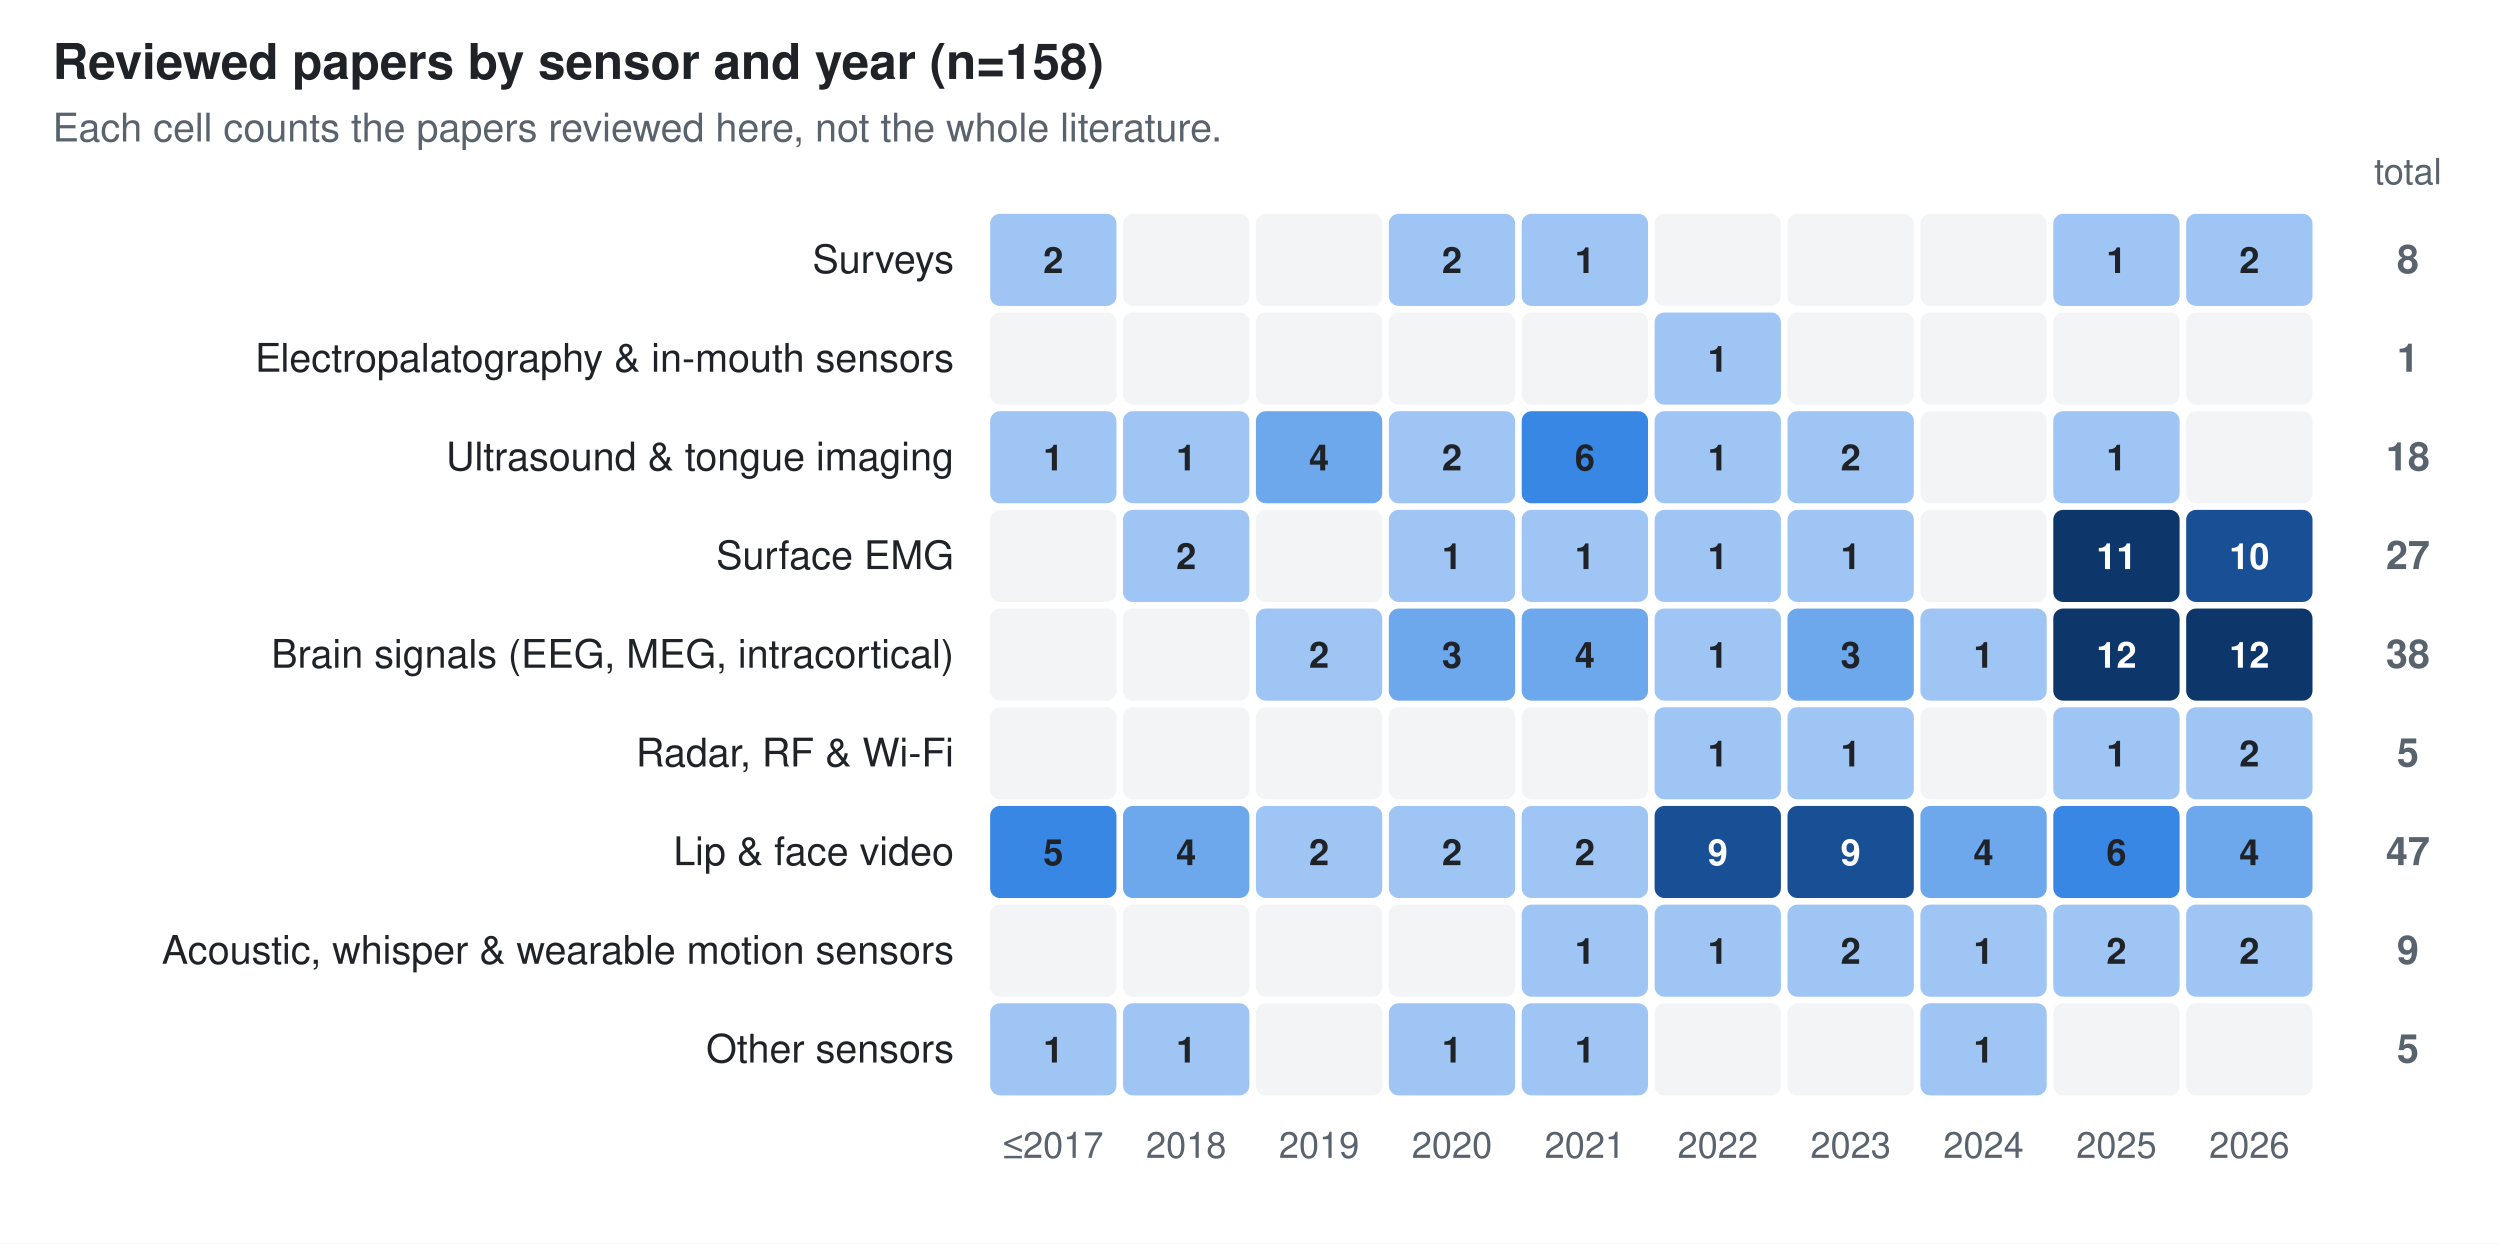
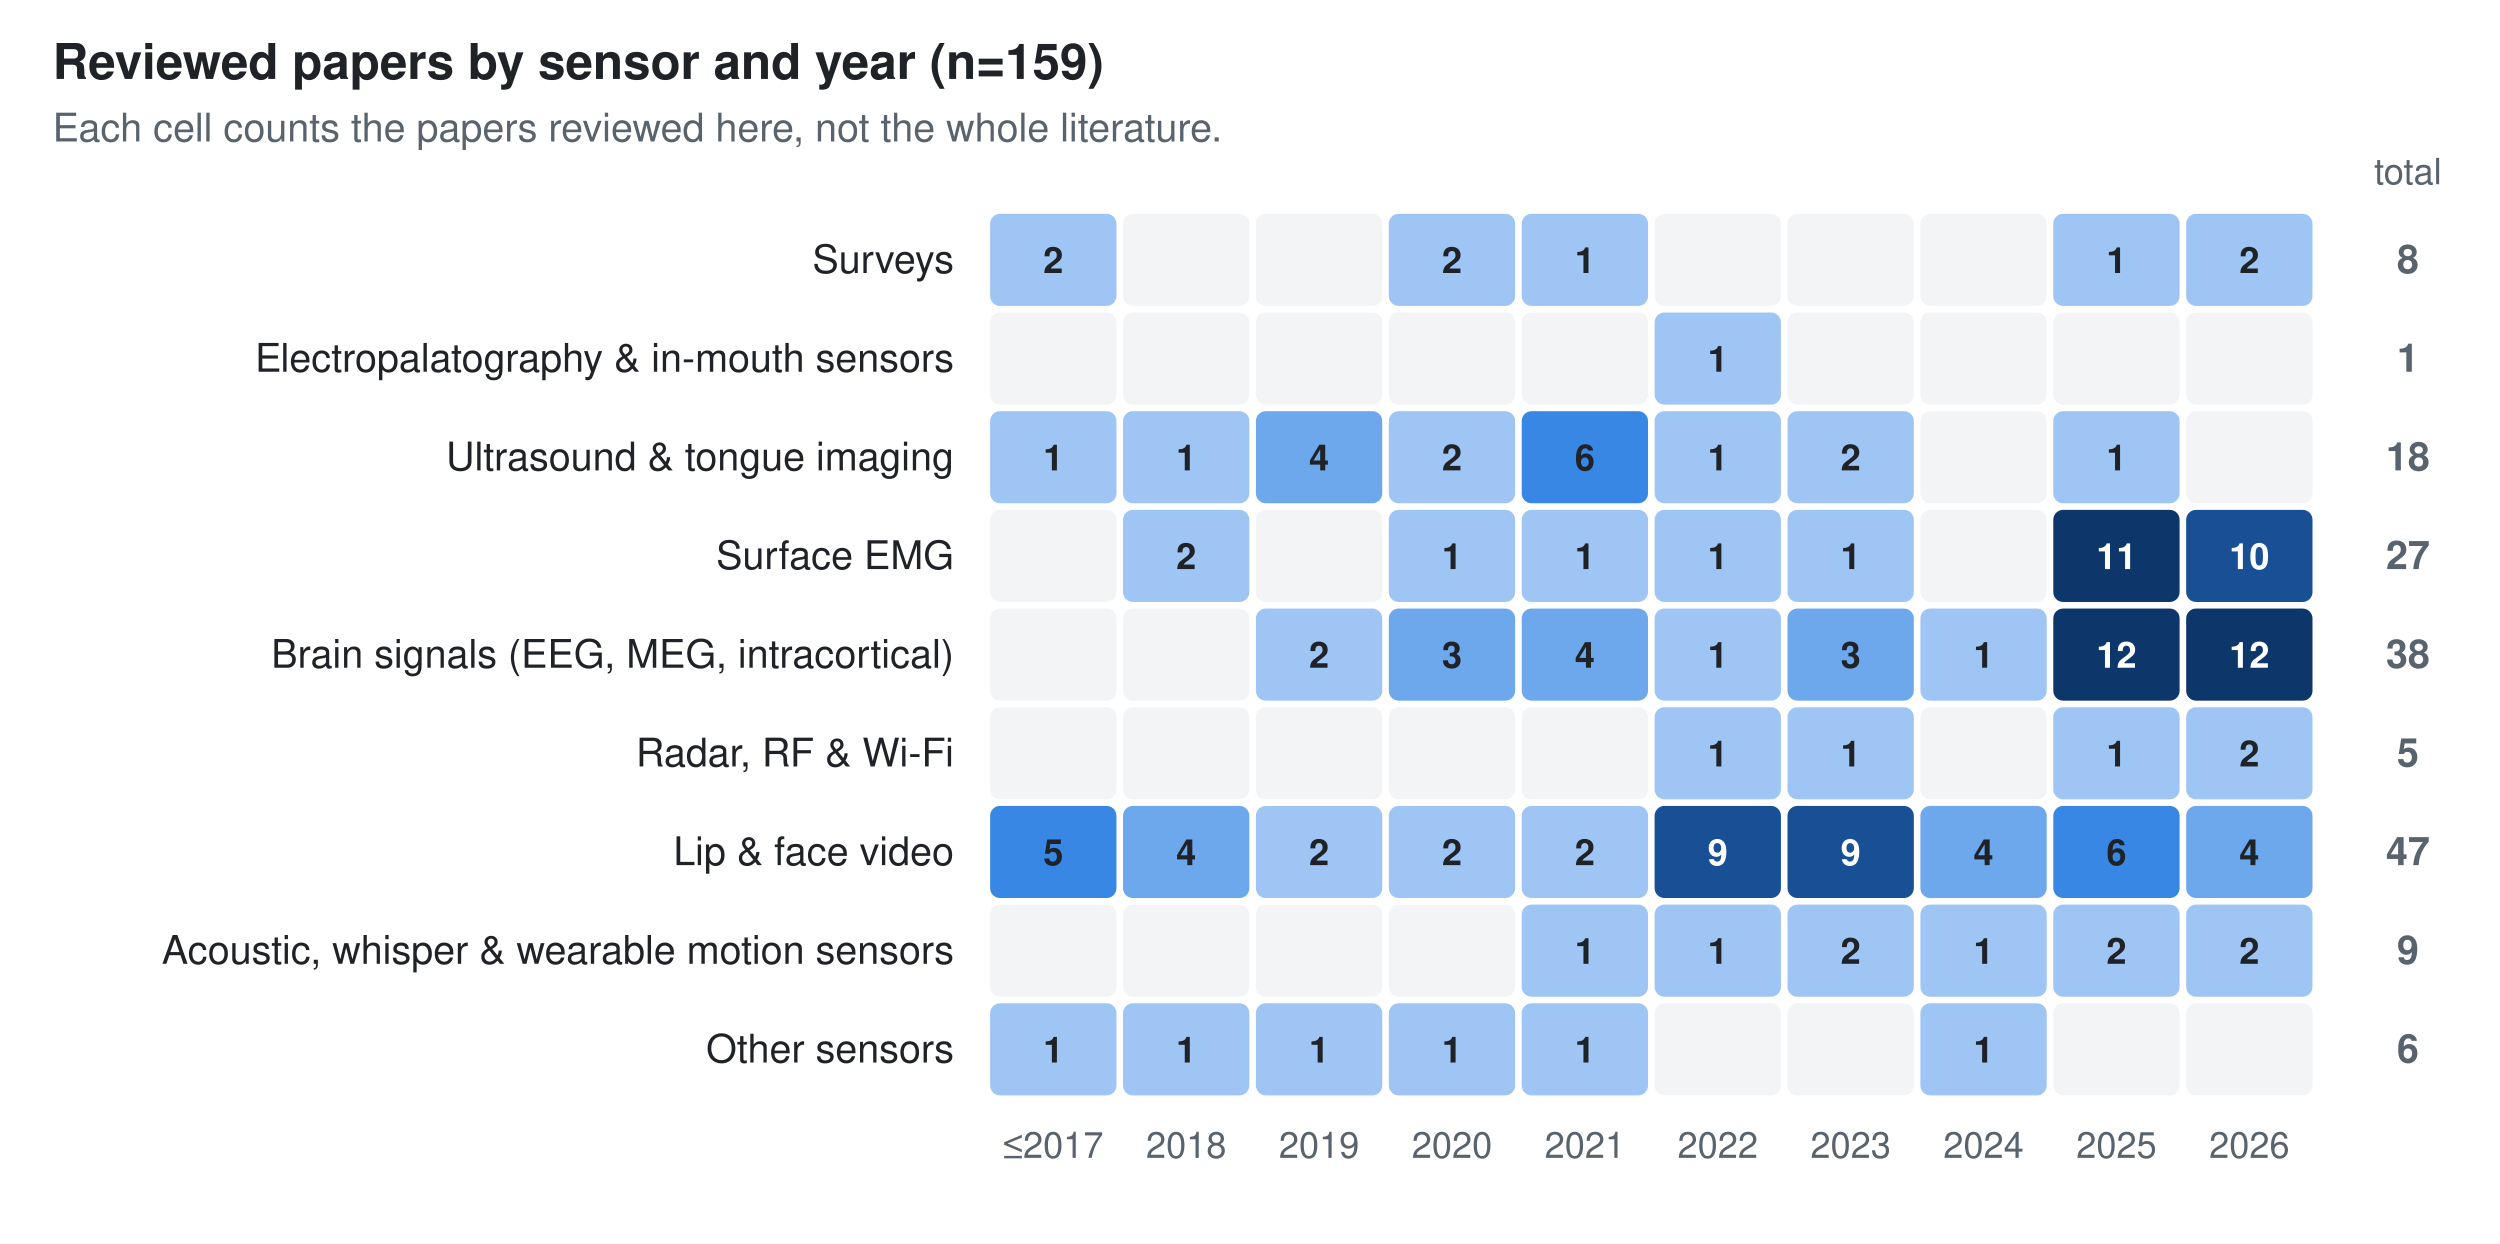
- <svg xmlns="http://www.w3.org/2000/svg" width="760" height="378" viewBox="0 0 760 378" font-family="-apple-system, BlinkMacSystemFont, 'Segoe UI', Helvetica, Arial, sans-serif" role="img" aria-label="Reviewed papers by sensor and year (n=158)">
+ <svg xmlns="http://www.w3.org/2000/svg" width="760" height="378" viewBox="0 0 760 378" font-family="-apple-system, BlinkMacSystemFont, 'Segoe UI', Helvetica, Arial, sans-serif" role="img" aria-label="Reviewed papers by sensor and year (n=159)">
  <rect width="760" height="378" fill="#ffffff" />
-   <text x="16.0" y="24.0" font-size="15" fill="#1f2328" text-anchor="start" font-weight="600">Reviewed papers by sensor and year (n=158)</text>
+   <text x="16.0" y="24.0" font-size="15" fill="#1f2328" text-anchor="start" font-weight="600">Reviewed papers by sensor and year (n=159)</text>
  <text x="16.0" y="43.0" font-size="12" fill="#59636e" text-anchor="start">Each cell counts the papers reviewed here, not the whole literature.</text>
  <text x="320.2" y="352.0" font-size="11" fill="#59636e" text-anchor="middle">≤2017</text>
  <text x="360.6" y="352.0" font-size="11" fill="#59636e" text-anchor="middle">2018</text>
  <text x="401.0" y="352.0" font-size="11" fill="#59636e" text-anchor="middle">2019</text>
  <text x="441.4" y="352.0" font-size="11" fill="#59636e" text-anchor="middle">2020</text>
  <text x="481.8" y="352.0" font-size="11" fill="#59636e" text-anchor="middle">2021</text>
  <text x="522.2" y="352.0" font-size="11" fill="#59636e" text-anchor="middle">2022</text>
  <text x="562.6" y="352.0" font-size="11" fill="#59636e" text-anchor="middle">2023</text>
  <text x="603.0" y="352.0" font-size="11" fill="#59636e" text-anchor="middle">2024</text>
  <text x="643.4" y="352.0" font-size="11" fill="#59636e" text-anchor="middle">2025</text>
  <text x="683.8" y="352.0" font-size="11" fill="#59636e" text-anchor="middle">2026</text>
  <text x="732.0" y="56.0" font-size="11" fill="#59636e" text-anchor="middle">total</text>
  <text x="290.0" y="83.0" font-size="12" fill="#1f2328" text-anchor="end">Surveys</text>
  <rect x="301.0" y="65.0" width="38.4" height="28.0" rx="3" fill="#9ec5f4" />
  <text x="320.2" y="83.0" font-size="11" fill="#1f2328" text-anchor="middle" font-weight="600">2</text>
  <rect x="341.4" y="65.0" width="38.4" height="28.0" rx="3" fill="#f3f4f6" />
  <rect x="381.8" y="65.0" width="38.4" height="28.0" rx="3" fill="#f3f4f6" />
  <rect x="422.2" y="65.0" width="38.4" height="28.0" rx="3" fill="#9ec5f4" />
  <text x="441.4" y="83.0" font-size="11" fill="#1f2328" text-anchor="middle" font-weight="600">2</text>
  <rect x="462.6" y="65.0" width="38.4" height="28.0" rx="3" fill="#9ec5f4" />
  <text x="481.8" y="83.0" font-size="11" fill="#1f2328" text-anchor="middle" font-weight="600">1</text>
  <rect x="503.0" y="65.0" width="38.4" height="28.0" rx="3" fill="#f3f4f6" />
  <rect x="543.4" y="65.0" width="38.4" height="28.0" rx="3" fill="#f3f4f6" />
  <rect x="583.8" y="65.0" width="38.4" height="28.0" rx="3" fill="#f3f4f6" />
  <rect x="624.2" y="65.0" width="38.4" height="28.0" rx="3" fill="#9ec5f4" />
  <text x="643.4" y="83.0" font-size="11" fill="#1f2328" text-anchor="middle" font-weight="600">1</text>
  <rect x="664.6" y="65.0" width="38.4" height="28.0" rx="3" fill="#9ec5f4" />
  <text x="683.8" y="83.0" font-size="11" fill="#1f2328" text-anchor="middle" font-weight="600">2</text>
  <text x="732.0" y="83.0" font-size="12" fill="#59636e" text-anchor="middle" font-weight="600">8</text>
  <text x="290.0" y="113.0" font-size="12" fill="#1f2328" text-anchor="end">Electropalatography &amp; in-mouth sensors</text>
  <rect x="301.0" y="95.0" width="38.4" height="28.0" rx="3" fill="#f3f4f6" />
  <rect x="341.4" y="95.0" width="38.4" height="28.0" rx="3" fill="#f3f4f6" />
  <rect x="381.8" y="95.0" width="38.4" height="28.0" rx="3" fill="#f3f4f6" />
  <rect x="422.2" y="95.0" width="38.4" height="28.0" rx="3" fill="#f3f4f6" />
  <rect x="462.6" y="95.0" width="38.4" height="28.0" rx="3" fill="#f3f4f6" />
  <rect x="503.0" y="95.0" width="38.4" height="28.0" rx="3" fill="#9ec5f4" />
  <text x="522.2" y="113.0" font-size="11" fill="#1f2328" text-anchor="middle" font-weight="600">1</text>
  <rect x="543.4" y="95.0" width="38.4" height="28.0" rx="3" fill="#f3f4f6" />
  <rect x="583.8" y="95.0" width="38.4" height="28.0" rx="3" fill="#f3f4f6" />
  <rect x="624.2" y="95.0" width="38.4" height="28.0" rx="3" fill="#f3f4f6" />
  <rect x="664.6" y="95.0" width="38.4" height="28.0" rx="3" fill="#f3f4f6" />
  <text x="732.0" y="113.0" font-size="12" fill="#59636e" text-anchor="middle" font-weight="600">1</text>
  <text x="290.0" y="143.0" font-size="12" fill="#1f2328" text-anchor="end">Ultrasound &amp; tongue imaging</text>
  <rect x="301.0" y="125.0" width="38.4" height="28.0" rx="3" fill="#9ec5f4" />
  <text x="320.2" y="143.0" font-size="11" fill="#1f2328" text-anchor="middle" font-weight="600">1</text>
  <rect x="341.4" y="125.0" width="38.4" height="28.0" rx="3" fill="#9ec5f4" />
  <text x="360.6" y="143.0" font-size="11" fill="#1f2328" text-anchor="middle" font-weight="600">1</text>
  <rect x="381.8" y="125.0" width="38.4" height="28.0" rx="3" fill="#6da7ec" />
  <text x="401.0" y="143.0" font-size="11" fill="#1f2328" text-anchor="middle" font-weight="600">4</text>
  <rect x="422.2" y="125.0" width="38.4" height="28.0" rx="3" fill="#9ec5f4" />
  <text x="441.4" y="143.0" font-size="11" fill="#1f2328" text-anchor="middle" font-weight="600">2</text>
  <rect x="462.6" y="125.0" width="38.4" height="28.0" rx="3" fill="#3987e5" />
  <text x="481.8" y="143.0" font-size="11" fill="#1f2328" text-anchor="middle" font-weight="600">6</text>
  <rect x="503.0" y="125.0" width="38.4" height="28.0" rx="3" fill="#9ec5f4" />
  <text x="522.2" y="143.0" font-size="11" fill="#1f2328" text-anchor="middle" font-weight="600">1</text>
  <rect x="543.4" y="125.0" width="38.4" height="28.0" rx="3" fill="#9ec5f4" />
  <text x="562.6" y="143.0" font-size="11" fill="#1f2328" text-anchor="middle" font-weight="600">2</text>
  <rect x="583.8" y="125.0" width="38.4" height="28.0" rx="3" fill="#f3f4f6" />
  <rect x="624.2" y="125.0" width="38.4" height="28.0" rx="3" fill="#9ec5f4" />
  <text x="643.4" y="143.0" font-size="11" fill="#1f2328" text-anchor="middle" font-weight="600">1</text>
  <rect x="664.6" y="125.0" width="38.4" height="28.0" rx="3" fill="#f3f4f6" />
  <text x="732.0" y="143.0" font-size="12" fill="#59636e" text-anchor="middle" font-weight="600">18</text>
  <text x="290.0" y="173.0" font-size="12" fill="#1f2328" text-anchor="end">Surface EMG</text>
  <rect x="301.0" y="155.0" width="38.4" height="28.0" rx="3" fill="#f3f4f6" />
  <rect x="341.4" y="155.0" width="38.4" height="28.0" rx="3" fill="#9ec5f4" />
  <text x="360.6" y="173.0" font-size="11" fill="#1f2328" text-anchor="middle" font-weight="600">2</text>
  <rect x="381.8" y="155.0" width="38.4" height="28.0" rx="3" fill="#f3f4f6" />
  <rect x="422.2" y="155.0" width="38.4" height="28.0" rx="3" fill="#9ec5f4" />
  <text x="441.4" y="173.0" font-size="11" fill="#1f2328" text-anchor="middle" font-weight="600">1</text>
  <rect x="462.6" y="155.0" width="38.4" height="28.0" rx="3" fill="#9ec5f4" />
  <text x="481.8" y="173.0" font-size="11" fill="#1f2328" text-anchor="middle" font-weight="600">1</text>
  <rect x="503.0" y="155.0" width="38.4" height="28.0" rx="3" fill="#9ec5f4" />
  <text x="522.2" y="173.0" font-size="11" fill="#1f2328" text-anchor="middle" font-weight="600">1</text>
  <rect x="543.4" y="155.0" width="38.4" height="28.0" rx="3" fill="#9ec5f4" />
  <text x="562.6" y="173.0" font-size="11" fill="#1f2328" text-anchor="middle" font-weight="600">1</text>
  <rect x="583.8" y="155.0" width="38.4" height="28.0" rx="3" fill="#f3f4f6" />
  <rect x="624.2" y="155.0" width="38.4" height="28.0" rx="3" fill="#0d366b" />
  <text x="643.4" y="173.0" font-size="11" fill="#ffffff" text-anchor="middle" font-weight="600">11</text>
  <rect x="664.6" y="155.0" width="38.4" height="28.0" rx="3" fill="#184f95" />
  <text x="683.8" y="173.0" font-size="11" fill="#ffffff" text-anchor="middle" font-weight="600">10</text>
  <text x="732.0" y="173.0" font-size="12" fill="#59636e" text-anchor="middle" font-weight="600">27</text>
  <text x="290.0" y="203.0" font-size="12" fill="#1f2328" text-anchor="end">Brain signals (EEG, MEG, intracortical)</text>
  <rect x="301.0" y="185.0" width="38.4" height="28.0" rx="3" fill="#f3f4f6" />
  <rect x="341.4" y="185.0" width="38.4" height="28.0" rx="3" fill="#f3f4f6" />
  <rect x="381.8" y="185.0" width="38.4" height="28.0" rx="3" fill="#9ec5f4" />
  <text x="401.0" y="203.0" font-size="11" fill="#1f2328" text-anchor="middle" font-weight="600">2</text>
  <rect x="422.2" y="185.0" width="38.4" height="28.0" rx="3" fill="#6da7ec" />
  <text x="441.4" y="203.0" font-size="11" fill="#1f2328" text-anchor="middle" font-weight="600">3</text>
  <rect x="462.6" y="185.0" width="38.4" height="28.0" rx="3" fill="#6da7ec" />
  <text x="481.8" y="203.0" font-size="11" fill="#1f2328" text-anchor="middle" font-weight="600">4</text>
  <rect x="503.0" y="185.0" width="38.4" height="28.0" rx="3" fill="#9ec5f4" />
  <text x="522.2" y="203.0" font-size="11" fill="#1f2328" text-anchor="middle" font-weight="600">1</text>
  <rect x="543.4" y="185.0" width="38.4" height="28.0" rx="3" fill="#6da7ec" />
  <text x="562.6" y="203.0" font-size="11" fill="#1f2328" text-anchor="middle" font-weight="600">3</text>
  <rect x="583.8" y="185.0" width="38.4" height="28.0" rx="3" fill="#9ec5f4" />
  <text x="603.0" y="203.0" font-size="11" fill="#1f2328" text-anchor="middle" font-weight="600">1</text>
  <rect x="624.2" y="185.0" width="38.4" height="28.0" rx="3" fill="#0d366b" />
  <text x="643.4" y="203.0" font-size="11" fill="#ffffff" text-anchor="middle" font-weight="600">12</text>
  <rect x="664.6" y="185.0" width="38.4" height="28.0" rx="3" fill="#0d366b" />
  <text x="683.8" y="203.0" font-size="11" fill="#ffffff" text-anchor="middle" font-weight="600">12</text>
  <text x="732.0" y="203.0" font-size="12" fill="#59636e" text-anchor="middle" font-weight="600">38</text>
  <text x="290.0" y="233.0" font-size="12" fill="#1f2328" text-anchor="end">Radar, RF &amp; Wi-Fi</text>
  <rect x="301.0" y="215.0" width="38.4" height="28.0" rx="3" fill="#f3f4f6" />
  <rect x="341.4" y="215.0" width="38.4" height="28.0" rx="3" fill="#f3f4f6" />
  <rect x="381.8" y="215.0" width="38.4" height="28.0" rx="3" fill="#f3f4f6" />
  <rect x="422.2" y="215.0" width="38.4" height="28.0" rx="3" fill="#f3f4f6" />
  <rect x="462.6" y="215.0" width="38.4" height="28.0" rx="3" fill="#f3f4f6" />
  <rect x="503.0" y="215.0" width="38.4" height="28.0" rx="3" fill="#9ec5f4" />
  <text x="522.2" y="233.0" font-size="11" fill="#1f2328" text-anchor="middle" font-weight="600">1</text>
  <rect x="543.4" y="215.0" width="38.4" height="28.0" rx="3" fill="#9ec5f4" />
  <text x="562.6" y="233.0" font-size="11" fill="#1f2328" text-anchor="middle" font-weight="600">1</text>
  <rect x="583.8" y="215.0" width="38.4" height="28.0" rx="3" fill="#f3f4f6" />
  <rect x="624.2" y="215.0" width="38.4" height="28.0" rx="3" fill="#9ec5f4" />
  <text x="643.4" y="233.0" font-size="11" fill="#1f2328" text-anchor="middle" font-weight="600">1</text>
  <rect x="664.6" y="215.0" width="38.4" height="28.0" rx="3" fill="#9ec5f4" />
  <text x="683.8" y="233.0" font-size="11" fill="#1f2328" text-anchor="middle" font-weight="600">2</text>
  <text x="732.0" y="233.0" font-size="12" fill="#59636e" text-anchor="middle" font-weight="600">5</text>
  <text x="290.0" y="263.0" font-size="12" fill="#1f2328" text-anchor="end">Lip &amp; face video</text>
  <rect x="301.0" y="245.0" width="38.4" height="28.0" rx="3" fill="#3987e5" />
  <text x="320.2" y="263.0" font-size="11" fill="#1f2328" text-anchor="middle" font-weight="600">5</text>
  <rect x="341.4" y="245.0" width="38.4" height="28.0" rx="3" fill="#6da7ec" />
  <text x="360.6" y="263.0" font-size="11" fill="#1f2328" text-anchor="middle" font-weight="600">4</text>
  <rect x="381.8" y="245.0" width="38.4" height="28.0" rx="3" fill="#9ec5f4" />
  <text x="401.0" y="263.0" font-size="11" fill="#1f2328" text-anchor="middle" font-weight="600">2</text>
  <rect x="422.2" y="245.0" width="38.4" height="28.0" rx="3" fill="#9ec5f4" />
  <text x="441.4" y="263.0" font-size="11" fill="#1f2328" text-anchor="middle" font-weight="600">2</text>
  <rect x="462.6" y="245.0" width="38.4" height="28.0" rx="3" fill="#9ec5f4" />
  <text x="481.8" y="263.0" font-size="11" fill="#1f2328" text-anchor="middle" font-weight="600">2</text>
  <rect x="503.0" y="245.0" width="38.4" height="28.0" rx="3" fill="#184f95" />
  <text x="522.2" y="263.0" font-size="11" fill="#ffffff" text-anchor="middle" font-weight="600">9</text>
  <rect x="543.4" y="245.0" width="38.4" height="28.0" rx="3" fill="#184f95" />
  <text x="562.6" y="263.0" font-size="11" fill="#ffffff" text-anchor="middle" font-weight="600">9</text>
  <rect x="583.8" y="245.0" width="38.4" height="28.0" rx="3" fill="#6da7ec" />
  <text x="603.0" y="263.0" font-size="11" fill="#1f2328" text-anchor="middle" font-weight="600">4</text>
  <rect x="624.2" y="245.0" width="38.4" height="28.0" rx="3" fill="#3987e5" />
  <text x="643.4" y="263.0" font-size="11" fill="#1f2328" text-anchor="middle" font-weight="600">6</text>
  <rect x="664.6" y="245.0" width="38.4" height="28.0" rx="3" fill="#6da7ec" />
  <text x="683.8" y="263.0" font-size="11" fill="#1f2328" text-anchor="middle" font-weight="600">4</text>
  <text x="732.0" y="263.0" font-size="12" fill="#59636e" text-anchor="middle" font-weight="600">47</text>
  <text x="290.0" y="293.0" font-size="12" fill="#1f2328" text-anchor="end">Acoustic, whisper &amp; wearable motion sensors</text>
  <rect x="301.0" y="275.0" width="38.4" height="28.0" rx="3" fill="#f3f4f6" />
  <rect x="341.4" y="275.0" width="38.4" height="28.0" rx="3" fill="#f3f4f6" />
  <rect x="381.8" y="275.0" width="38.4" height="28.0" rx="3" fill="#f3f4f6" />
  <rect x="422.2" y="275.0" width="38.4" height="28.0" rx="3" fill="#f3f4f6" />
  <rect x="462.6" y="275.0" width="38.4" height="28.0" rx="3" fill="#9ec5f4" />
  <text x="481.8" y="293.0" font-size="11" fill="#1f2328" text-anchor="middle" font-weight="600">1</text>
  <rect x="503.0" y="275.0" width="38.4" height="28.0" rx="3" fill="#9ec5f4" />
  <text x="522.2" y="293.0" font-size="11" fill="#1f2328" text-anchor="middle" font-weight="600">1</text>
  <rect x="543.4" y="275.0" width="38.4" height="28.0" rx="3" fill="#9ec5f4" />
  <text x="562.6" y="293.0" font-size="11" fill="#1f2328" text-anchor="middle" font-weight="600">2</text>
  <rect x="583.8" y="275.0" width="38.4" height="28.0" rx="3" fill="#9ec5f4" />
  <text x="603.0" y="293.0" font-size="11" fill="#1f2328" text-anchor="middle" font-weight="600">1</text>
  <rect x="624.2" y="275.0" width="38.4" height="28.0" rx="3" fill="#9ec5f4" />
  <text x="643.4" y="293.0" font-size="11" fill="#1f2328" text-anchor="middle" font-weight="600">2</text>
  <rect x="664.6" y="275.0" width="38.4" height="28.0" rx="3" fill="#9ec5f4" />
  <text x="683.8" y="293.0" font-size="11" fill="#1f2328" text-anchor="middle" font-weight="600">2</text>
  <text x="732.0" y="293.0" font-size="12" fill="#59636e" text-anchor="middle" font-weight="600">9</text>
  <text x="290.0" y="323.0" font-size="12" fill="#1f2328" text-anchor="end">Other sensors</text>
  <rect x="301.0" y="305.0" width="38.4" height="28.0" rx="3" fill="#9ec5f4" />
  <text x="320.2" y="323.0" font-size="11" fill="#1f2328" text-anchor="middle" font-weight="600">1</text>
  <rect x="341.4" y="305.0" width="38.4" height="28.0" rx="3" fill="#9ec5f4" />
  <text x="360.6" y="323.0" font-size="11" fill="#1f2328" text-anchor="middle" font-weight="600">1</text>
-   <rect x="381.8" y="305.0" width="38.4" height="28.0" rx="3" fill="#f3f4f6" />
+   <rect x="381.8" y="305.0" width="38.4" height="28.0" rx="3" fill="#9ec5f4" />
+   <text x="401.0" y="323.0" font-size="11" fill="#1f2328" text-anchor="middle" font-weight="600">1</text>
  <rect x="422.2" y="305.0" width="38.4" height="28.0" rx="3" fill="#9ec5f4" />
  <text x="441.4" y="323.0" font-size="11" fill="#1f2328" text-anchor="middle" font-weight="600">1</text>
  <rect x="462.6" y="305.0" width="38.4" height="28.0" rx="3" fill="#9ec5f4" />
  <text x="481.8" y="323.0" font-size="11" fill="#1f2328" text-anchor="middle" font-weight="600">1</text>
  <rect x="503.0" y="305.0" width="38.4" height="28.0" rx="3" fill="#f3f4f6" />
  <rect x="543.4" y="305.0" width="38.4" height="28.0" rx="3" fill="#f3f4f6" />
  <rect x="583.8" y="305.0" width="38.4" height="28.0" rx="3" fill="#9ec5f4" />
  <text x="603.0" y="323.0" font-size="11" fill="#1f2328" text-anchor="middle" font-weight="600">1</text>
  <rect x="624.2" y="305.0" width="38.4" height="28.0" rx="3" fill="#f3f4f6" />
  <rect x="664.6" y="305.0" width="38.4" height="28.0" rx="3" fill="#f3f4f6" />
-   <text x="732.0" y="323.0" font-size="12" fill="#59636e" text-anchor="middle" font-weight="600">5</text>
+   <text x="732.0" y="323.0" font-size="12" fill="#59636e" text-anchor="middle" font-weight="600">6</text>
</svg>
